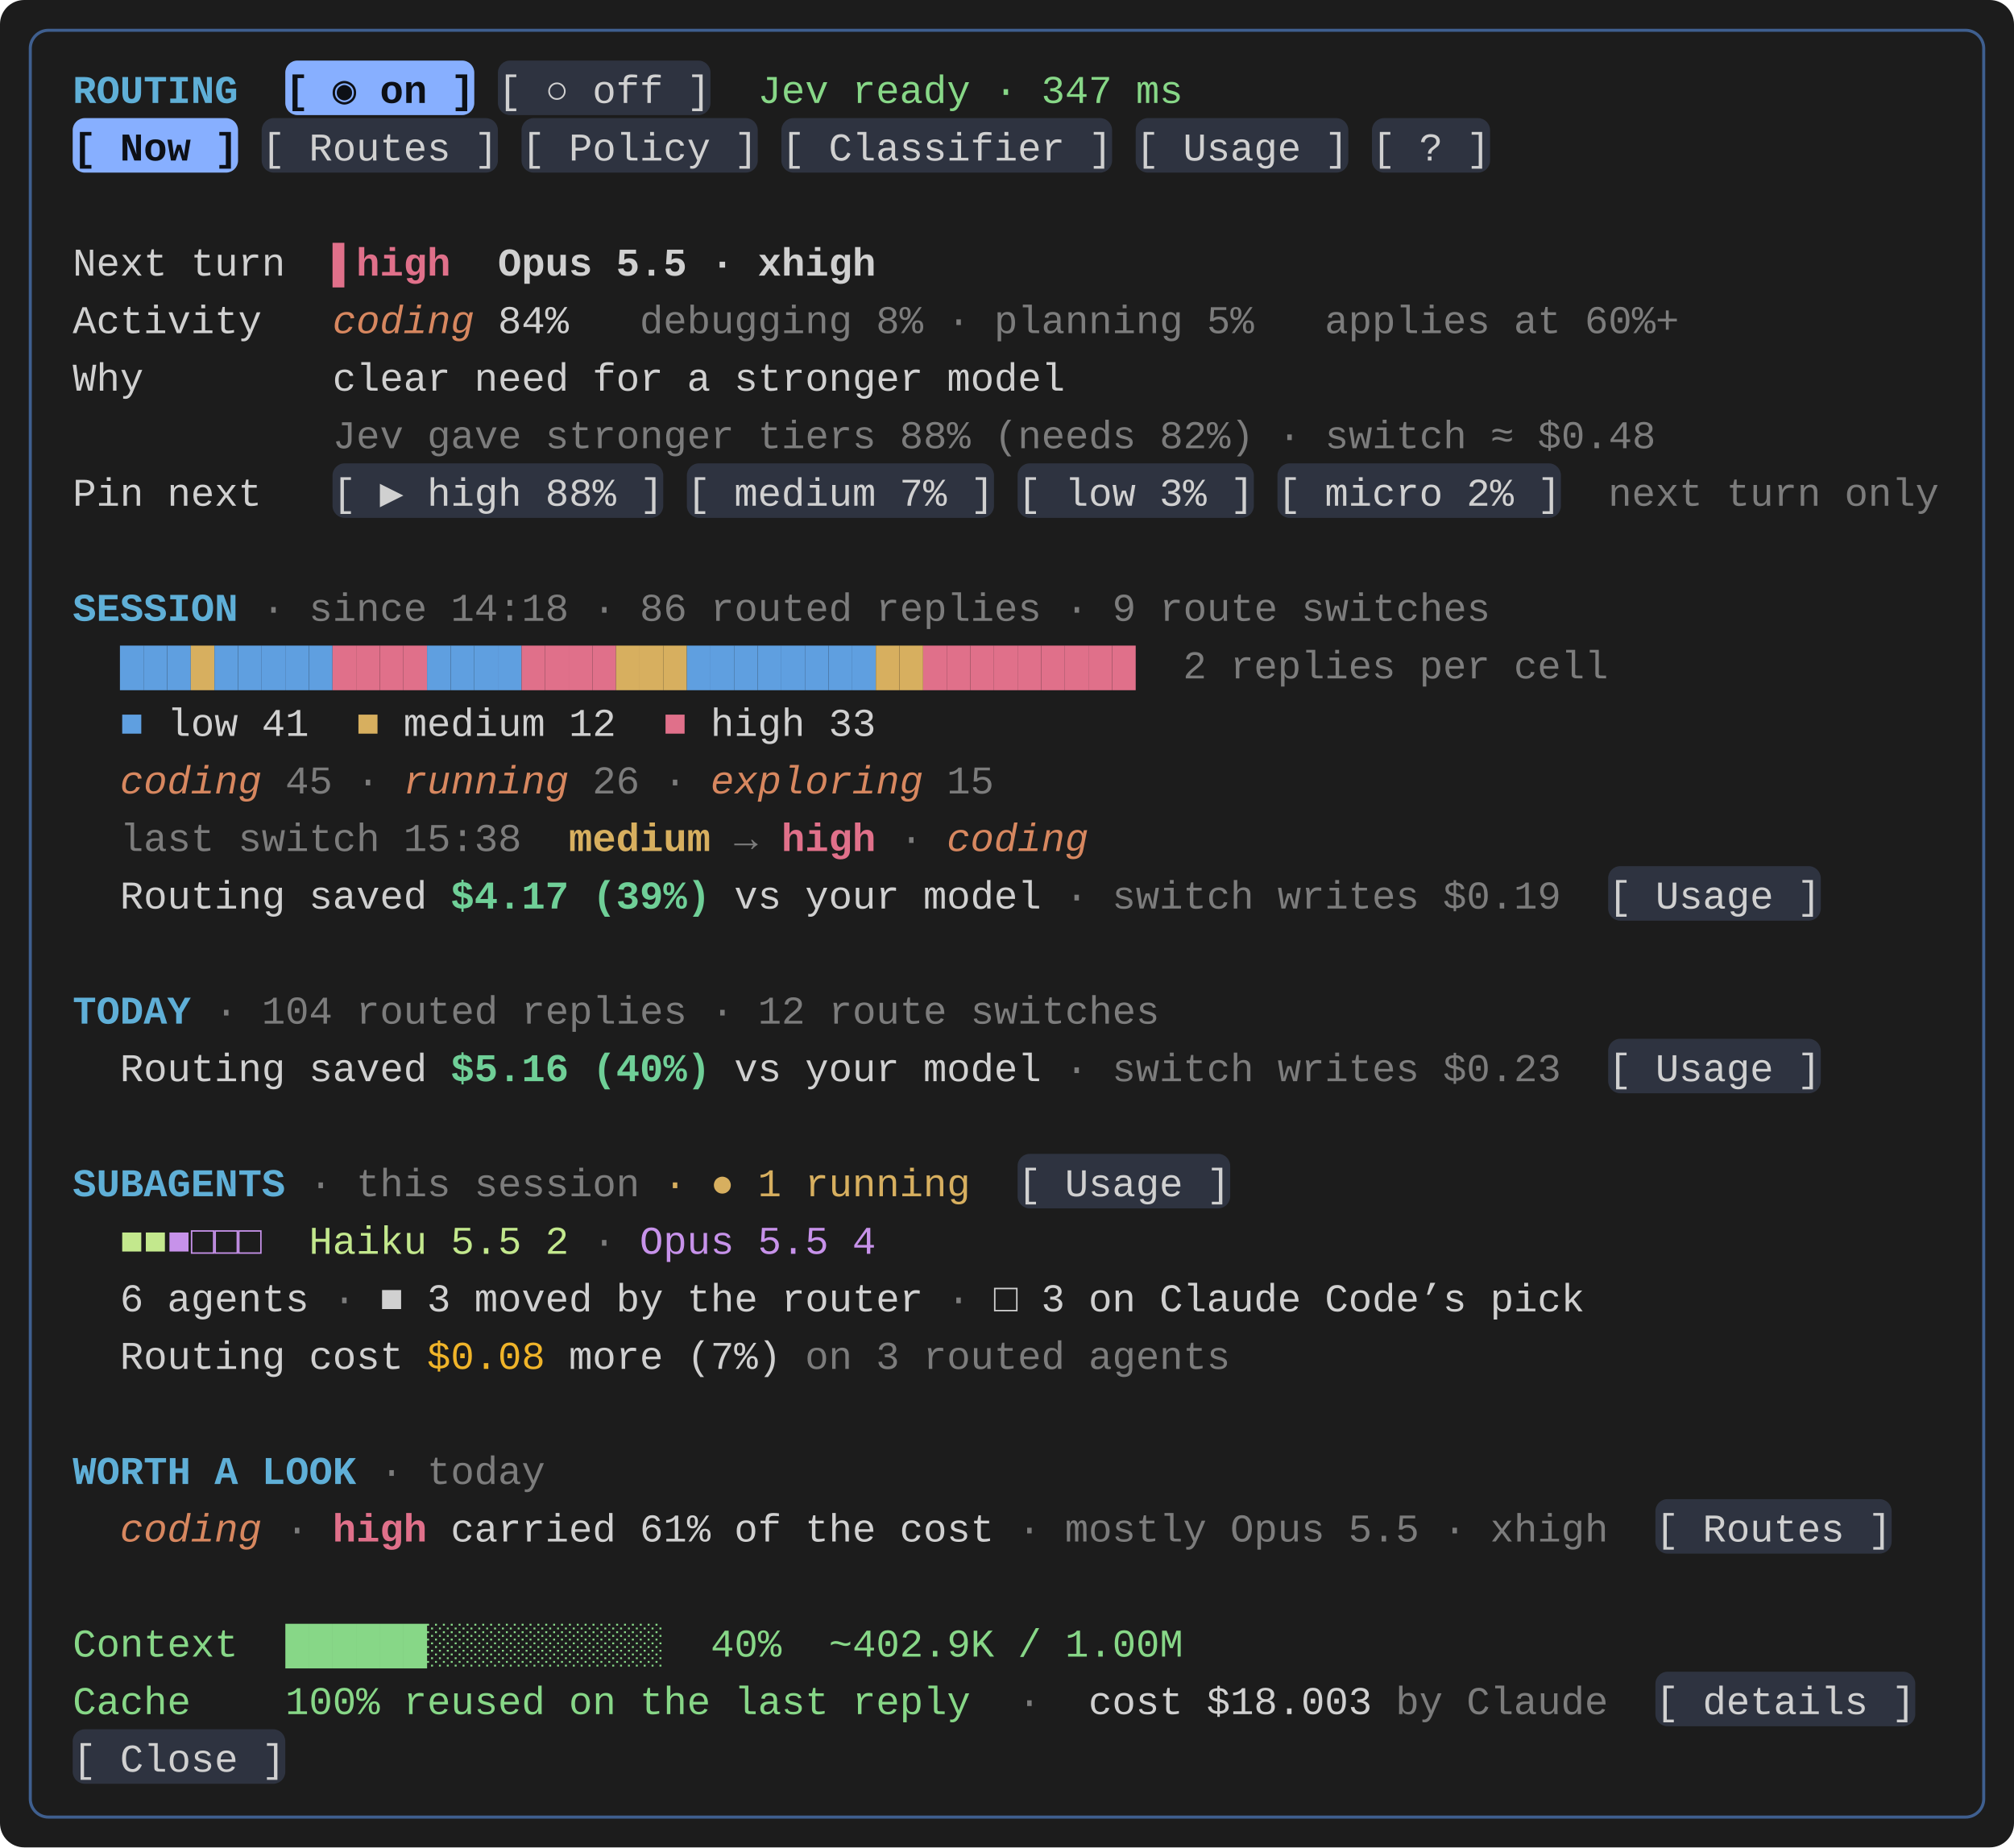
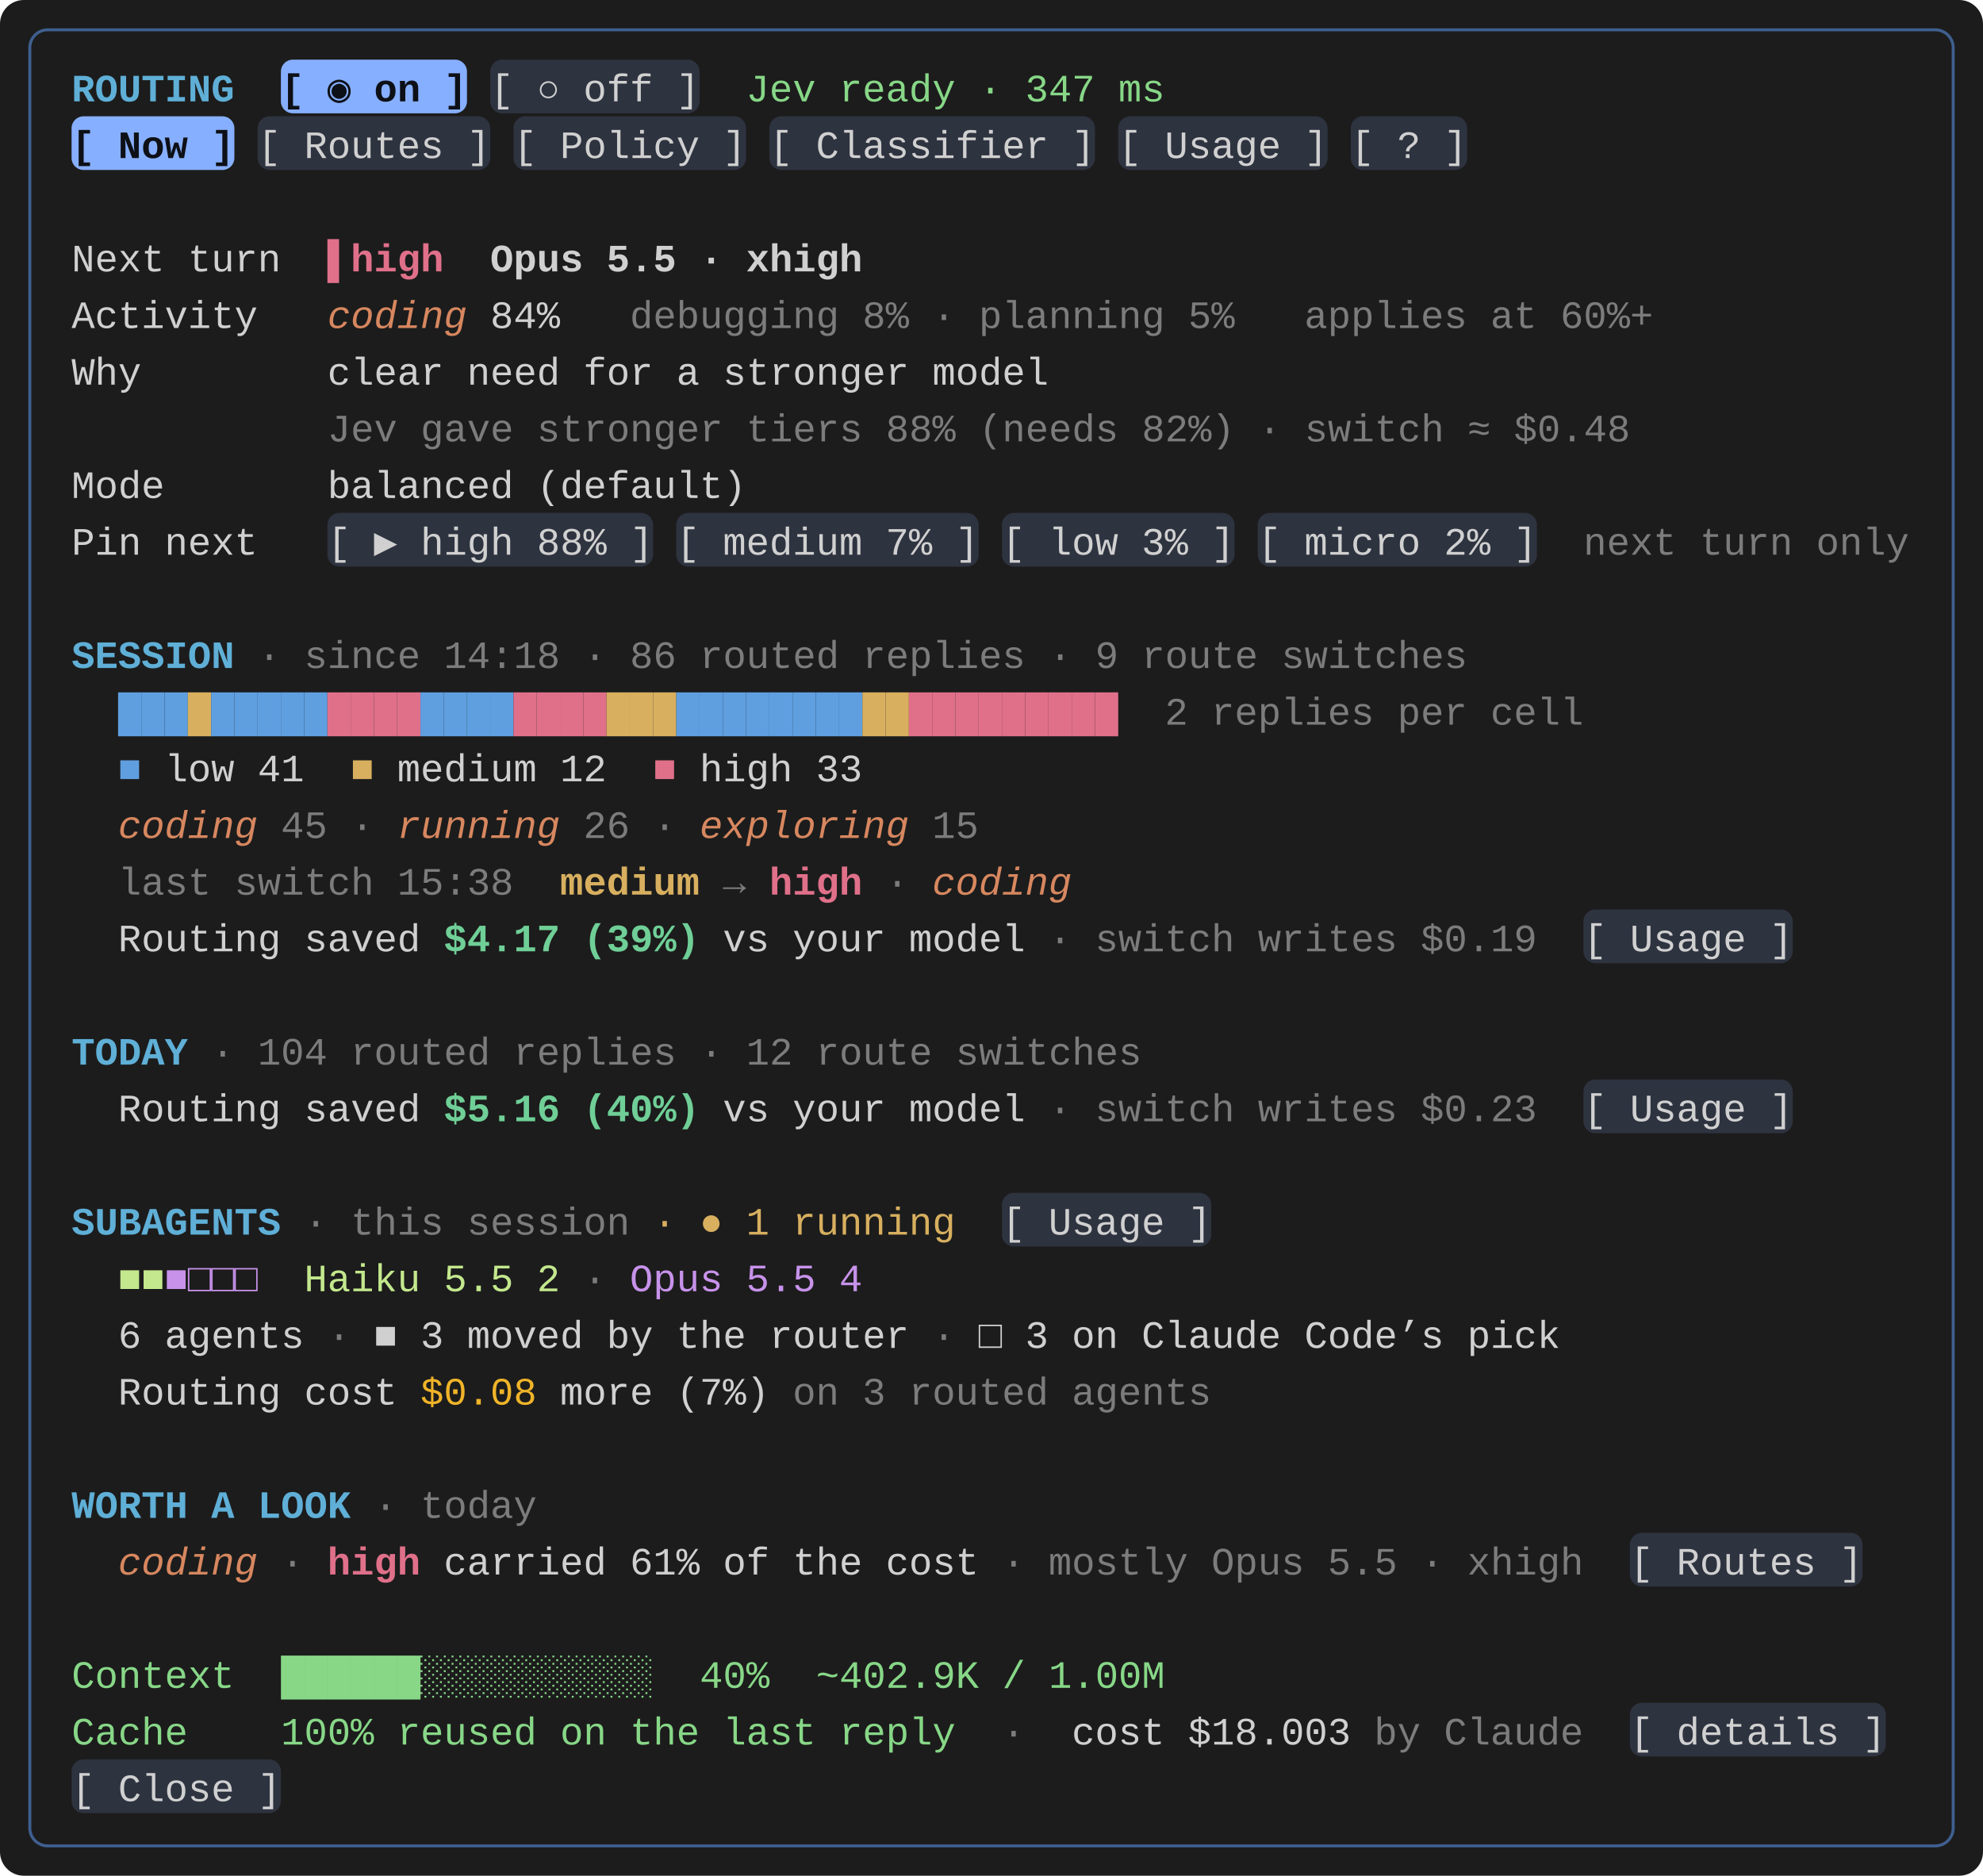
- <svg xmlns="http://www.w3.org/2000/svg" viewBox="0 0 665 610" role="img" aria-labelledby="title desc">
+ <svg xmlns="http://www.w3.org/2000/svg" viewBox="0 0 665 629" role="img" aria-labelledby="title desc">
  <style>
    text { font-family: ui-monospace, SFMono-Regular, Menlo, Consolas, 'Liberation Mono', monospace; font-size: 13px; }
    .cap { font-family: system-ui, -apple-system, 'Segoe UI', sans-serif; font-size: 12px; fill: #9a988f; }
  </style>
-   <rect width="665" height="610" rx="8" fill="#1c1c1c" />
-   <rect x="10" y="10" width="645" height="590" rx="6" fill="none" stroke="#3f5f8f" />
+   <rect width="665" height="629" rx="8" fill="#1c1c1c" />
+   <rect x="10" y="10" width="645" height="609" rx="6" fill="none" stroke="#3f5f8f" />
  <text x="24.0" y="34" fill="#5fafd7" font-weight="700" xml:space="preserve">ROUTING</text>
  <rect x="94.2" y="20" width="62.4" height="18" rx="4" fill="#87afff" />
  <text x="94.2" y="34" fill="#0d1016" font-weight="700" xml:space="preserve">[ ◉ on ]</text>
  <rect x="164.4" y="20" width="70.2" height="18" rx="4" fill="#2e3340" />
  <text x="164.4" y="34" fill="#d0d0d0" xml:space="preserve">[ ○ off ]</text>
  <text x="250.2" y="34" fill="#87d787" xml:space="preserve">Jev ready · 347 ms</text>
  <rect x="24.0" y="39" width="54.6" height="18" rx="4" fill="#87afff" />
  <text x="24.0" y="53" fill="#0d1016" font-weight="700" xml:space="preserve">[ Now ]</text>
  <rect x="86.4" y="39" width="78.0" height="18" rx="4" fill="#2e3340" />
  <text x="86.4" y="53" fill="#d0d0d0" xml:space="preserve">[ Routes ]</text>
  <rect x="172.2" y="39" width="78.0" height="18" rx="4" fill="#2e3340" />
  <text x="172.2" y="53" fill="#d0d0d0" xml:space="preserve">[ Policy ]</text>
  <rect x="258.0" y="39" width="109.2" height="18" rx="4" fill="#2e3340" />
  <text x="258.0" y="53" fill="#d0d0d0" xml:space="preserve">[ Classifier ]</text>
  <rect x="375.0" y="39" width="70.2" height="18" rx="4" fill="#2e3340" />
  <text x="375.0" y="53" fill="#d0d0d0" xml:space="preserve">[ Usage ]</text>
  <rect x="453.0" y="39" width="39.0" height="18" rx="4" fill="#2e3340" />
  <text x="453.0" y="53" fill="#d0d0d0" xml:space="preserve">[ ? ]</text>
  <text x="24.0" y="91" fill="#d0d0d0" xml:space="preserve">Next turn  </text>
  <text x="109.8" y="91" fill="#e0708a" font-weight="700" xml:space="preserve">▌high  </text>
  <text x="164.4" y="91" fill="#d0d0d0" font-weight="700" xml:space="preserve">Opus 5.5 · xhigh</text>
  <text x="24.0" y="110" fill="#d0d0d0" xml:space="preserve">Activity   </text>
  <text x="109.8" y="110" fill="#d7875f" font-style="italic" xml:space="preserve">coding</text>
  <text x="156.6" y="110" fill="#d0d0d0" xml:space="preserve"> 84%</text>
  <text x="187.8" y="110" fill="#7c7c7c" xml:space="preserve">   debugging 8% · planning 5%</text>
  <text x="414.0" y="110" fill="#7c7c7c" xml:space="preserve">   applies at 60%+</text>
  <text x="24.0" y="129" fill="#d0d0d0" xml:space="preserve">Why        </text>
  <text x="109.8" y="129" fill="#d0d0d0" xml:space="preserve">clear need for a stronger model</text>
  <text x="24.0" y="148" fill="#7c7c7c" xml:space="preserve">           Jev gave stronger tiers 88% (needs 82%) · switch ≈ $0.48</text>
-   <text x="24.0" y="167" fill="#d0d0d0" xml:space="preserve">Pin next   </text>
-   <rect x="109.8" y="153" width="109.2" height="18" rx="4" fill="#2e3340" />
-   <text x="109.8" y="167" fill="#d0d0d0" xml:space="preserve">[ ▶ high 88% ]</text>
-   <rect x="226.8" y="153" width="101.4" height="18" rx="4" fill="#2e3340" />
-   <text x="226.8" y="167" fill="#d0d0d0" xml:space="preserve">[ medium 7% ]</text>
-   <rect x="336.0" y="153" width="78.0" height="18" rx="4" fill="#2e3340" />
-   <text x="336.0" y="167" fill="#d0d0d0" xml:space="preserve">[ low 3% ]</text>
-   <rect x="421.8" y="153" width="93.6" height="18" rx="4" fill="#2e3340" />
-   <text x="421.8" y="167" fill="#d0d0d0" xml:space="preserve">[ micro 2% ]</text>
-   <text x="523.2" y="167" fill="#7c7c7c" xml:space="preserve"> next turn only</text>
-   <text x="24.0" y="205" fill="#5fafd7" font-weight="700" xml:space="preserve">SESSION</text>
-   <text x="78.6" y="205" fill="#7c7c7c" xml:space="preserve"> · since 14:18 · 86 routed replies · 9 route switches</text>
-   <text x="39.6" y="224" fill="#5f9fe0" font-weight="700" xml:space="preserve">█</text>
-   <text x="47.4" y="224" fill="#5f9fe0" font-weight="700" xml:space="preserve">█</text>
-   <text x="55.2" y="224" fill="#5f9fe0" font-weight="700" xml:space="preserve">█</text>
-   <text x="63.0" y="224" fill="#d7af5f" font-weight="700" xml:space="preserve">█</text>
-   <text x="70.8" y="224" fill="#5f9fe0" font-weight="700" xml:space="preserve">█</text>
-   <text x="78.6" y="224" fill="#5f9fe0" font-weight="700" xml:space="preserve">█</text>
-   <text x="86.4" y="224" fill="#5f9fe0" font-weight="700" xml:space="preserve">█</text>
-   <text x="94.2" y="224" fill="#5f9fe0" font-weight="700" xml:space="preserve">█</text>
-   <text x="102.0" y="224" fill="#5f9fe0" font-weight="700" xml:space="preserve">█</text>
-   <text x="109.8" y="224" fill="#e0708a" font-weight="700" xml:space="preserve">█</text>
-   <text x="117.6" y="224" fill="#e0708a" font-weight="700" xml:space="preserve">█</text>
-   <text x="125.4" y="224" fill="#e0708a" font-weight="700" xml:space="preserve">█</text>
-   <text x="133.2" y="224" fill="#e0708a" font-weight="700" xml:space="preserve">█</text>
-   <text x="141.0" y="224" fill="#5f9fe0" font-weight="700" xml:space="preserve">█</text>
-   <text x="148.8" y="224" fill="#5f9fe0" font-weight="700" xml:space="preserve">█</text>
-   <text x="156.6" y="224" fill="#5f9fe0" font-weight="700" xml:space="preserve">█</text>
-   <text x="164.4" y="224" fill="#5f9fe0" font-weight="700" xml:space="preserve">█</text>
-   <text x="172.2" y="224" fill="#e0708a" font-weight="700" xml:space="preserve">█</text>
-   <text x="180.0" y="224" fill="#e0708a" font-weight="700" xml:space="preserve">█</text>
-   <text x="187.8" y="224" fill="#e0708a" font-weight="700" xml:space="preserve">█</text>
-   <text x="195.6" y="224" fill="#e0708a" font-weight="700" xml:space="preserve">█</text>
-   <text x="203.4" y="224" fill="#d7af5f" font-weight="700" xml:space="preserve">█</text>
-   <text x="211.2" y="224" fill="#d7af5f" font-weight="700" xml:space="preserve">█</text>
-   <text x="219.0" y="224" fill="#d7af5f" font-weight="700" xml:space="preserve">█</text>
-   <text x="226.8" y="224" fill="#5f9fe0" font-weight="700" xml:space="preserve">█</text>
-   <text x="234.6" y="224" fill="#5f9fe0" font-weight="700" xml:space="preserve">█</text>
-   <text x="242.4" y="224" fill="#5f9fe0" font-weight="700" xml:space="preserve">█</text>
-   <text x="250.2" y="224" fill="#5f9fe0" font-weight="700" xml:space="preserve">█</text>
-   <text x="258.0" y="224" fill="#5f9fe0" font-weight="700" xml:space="preserve">█</text>
-   <text x="265.8" y="224" fill="#5f9fe0" font-weight="700" xml:space="preserve">█</text>
-   <text x="273.6" y="224" fill="#5f9fe0" font-weight="700" xml:space="preserve">█</text>
-   <text x="281.4" y="224" fill="#5f9fe0" font-weight="700" xml:space="preserve">█</text>
-   <text x="289.2" y="224" fill="#d7af5f" font-weight="700" xml:space="preserve">█</text>
-   <text x="297.0" y="224" fill="#d7af5f" font-weight="700" xml:space="preserve">█</text>
-   <text x="304.8" y="224" fill="#e0708a" font-weight="700" xml:space="preserve">█</text>
-   <text x="312.6" y="224" fill="#e0708a" font-weight="700" xml:space="preserve">█</text>
-   <text x="320.4" y="224" fill="#e0708a" font-weight="700" xml:space="preserve">█</text>
-   <text x="328.2" y="224" fill="#e0708a" font-weight="700" xml:space="preserve">█</text>
-   <text x="336.0" y="224" fill="#e0708a" font-weight="700" xml:space="preserve">█</text>
-   <text x="343.8" y="224" fill="#e0708a" font-weight="700" xml:space="preserve">█</text>
-   <text x="351.6" y="224" fill="#e0708a" font-weight="700" xml:space="preserve">█</text>
-   <text x="359.4" y="224" fill="#e0708a" font-weight="700" xml:space="preserve">█</text>
-   <text x="367.2" y="224" fill="#e0708a" font-weight="700" xml:space="preserve">█</text>
-   <text x="375.0" y="224" fill="#7c7c7c" xml:space="preserve">  2 replies per cell</text>
-   <text x="39.6" y="243" fill="#5f9fe0" font-weight="700" xml:space="preserve">■ </text>
-   <text x="55.2" y="243" fill="#d0d0d0" xml:space="preserve">low 41  </text>
-   <text x="117.6" y="243" fill="#d7af5f" font-weight="700" xml:space="preserve">■ </text>
-   <text x="133.2" y="243" fill="#d0d0d0" xml:space="preserve">medium 12  </text>
-   <text x="219.0" y="243" fill="#e0708a" font-weight="700" xml:space="preserve">■ </text>
-   <text x="234.6" y="243" fill="#d0d0d0" xml:space="preserve">high 33  </text>
-   <text x="39.6" y="262" fill="#d7875f" font-style="italic" xml:space="preserve">coding</text>
-   <text x="86.4" y="262" fill="#7c7c7c" xml:space="preserve"> 45 · </text>
-   <text x="133.2" y="262" fill="#d7875f" font-style="italic" xml:space="preserve">running</text>
-   <text x="187.8" y="262" fill="#7c7c7c" xml:space="preserve"> 26 · </text>
-   <text x="234.6" y="262" fill="#d7875f" font-style="italic" xml:space="preserve">exploring</text>
-   <text x="304.8" y="262" fill="#7c7c7c" xml:space="preserve"> 15</text>
-   <text x="39.6" y="281" fill="#7c7c7c" xml:space="preserve">last switch 15:38  </text>
-   <text x="187.8" y="281" fill="#d7af5f" font-weight="700" xml:space="preserve">medium</text>
-   <text x="234.6" y="281" fill="#7c7c7c" xml:space="preserve"> → </text>
-   <text x="258.0" y="281" fill="#e0708a" font-weight="700" xml:space="preserve">high</text>
-   <text x="289.2" y="281" fill="#7c7c7c" xml:space="preserve"> · </text>
-   <text x="312.6" y="281" fill="#d7875f" font-style="italic" xml:space="preserve">coding</text>
-   <text x="39.6" y="300" fill="#d0d0d0" xml:space="preserve">Routing saved </text>
-   <text x="148.8" y="300" fill="#6fcf97" font-weight="700" xml:space="preserve">$4.17 (39%)</text>
-   <text x="234.6" y="300" fill="#d0d0d0" xml:space="preserve"> vs your model</text>
-   <text x="343.8" y="300" fill="#7c7c7c" xml:space="preserve"> · switch writes $0.19</text>
-   <rect x="531.0" y="286" width="70.2" height="18" rx="4" fill="#2e3340" />
-   <text x="531.0" y="300" fill="#d0d0d0" xml:space="preserve">[ Usage ]</text>
-   <text x="24.0" y="338" fill="#5fafd7" font-weight="700" xml:space="preserve">TODAY</text>
-   <text x="63.0" y="338" fill="#7c7c7c" xml:space="preserve"> · 104 routed replies · 12 route switches</text>
-   <text x="39.6" y="357" fill="#d0d0d0" xml:space="preserve">Routing saved </text>
-   <text x="148.8" y="357" fill="#6fcf97" font-weight="700" xml:space="preserve">$5.16 (40%)</text>
-   <text x="234.6" y="357" fill="#d0d0d0" xml:space="preserve"> vs your model</text>
-   <text x="343.8" y="357" fill="#7c7c7c" xml:space="preserve"> · switch writes $0.23</text>
-   <rect x="531.0" y="343" width="70.2" height="18" rx="4" fill="#2e3340" />
-   <text x="531.0" y="357" fill="#d0d0d0" xml:space="preserve">[ Usage ]</text>
-   <text x="24.0" y="395" fill="#5fafd7" font-weight="700" xml:space="preserve">SUBAGENTS</text>
-   <text x="94.2" y="395" fill="#7c7c7c" xml:space="preserve"> · this session</text>
-   <text x="211.2" y="395" fill="#d7af5f" xml:space="preserve"> · ● 1 running</text>
-   <rect x="336.0" y="381" width="70.2" height="18" rx="4" fill="#2e3340" />
-   <text x="336.0" y="395" fill="#d0d0d0" xml:space="preserve">[ Usage ]</text>
-   <text x="39.6" y="414" fill="#c3e88d" xml:space="preserve">■■</text>
-   <text x="55.2" y="414" fill="#c792ea" xml:space="preserve">■</text>
-   <text x="63.0" y="414" fill="#c792ea" xml:space="preserve">□□□</text>
-   <text x="102.0" y="414" fill="#c3e88d" xml:space="preserve">Haiku 5.5 2</text>
-   <text x="187.8" y="414" fill="#7c7c7c" xml:space="preserve"> · </text>
-   <text x="211.2" y="414" fill="#c792ea" xml:space="preserve">Opus 5.5 4</text>
-   <text x="24.0" y="433" fill="#d0d0d0" xml:space="preserve">  6 agents</text>
-   <text x="102.0" y="433" fill="#7c7c7c" xml:space="preserve"> · </text>
-   <text x="125.4" y="433" fill="#d0d0d0" xml:space="preserve">■ 3 moved by the router</text>
-   <text x="304.8" y="433" fill="#7c7c7c" xml:space="preserve"> · </text>
-   <text x="328.2" y="433" fill="#d0d0d0" xml:space="preserve">□ 3 on Claude Code’s pick</text>
-   <text x="24.0" y="452" fill="#d0d0d0" xml:space="preserve">  Routing cost </text>
-   <text x="141.0" y="452" fill="#f0b429" xml:space="preserve">$0.08</text>
-   <text x="180.0" y="452" fill="#d0d0d0" xml:space="preserve"> more</text>
-   <text x="219.0" y="452" fill="#d0d0d0" xml:space="preserve"> (7%)</text>
-   <text x="258.0" y="452" fill="#7c7c7c" xml:space="preserve"> on 3 routed agents</text>
-   <text x="24.0" y="490" fill="#5fafd7" font-weight="700" xml:space="preserve">WORTH A LOOK</text>
-   <text x="117.6" y="490" fill="#7c7c7c" xml:space="preserve"> · today</text>
-   <text x="39.6" y="509" fill="#d7875f" font-style="italic" xml:space="preserve">coding</text>
-   <text x="86.4" y="509" fill="#7c7c7c" xml:space="preserve"> · </text>
-   <text x="109.8" y="509" fill="#e0708a" font-weight="700" xml:space="preserve">high</text>
-   <text x="141.0" y="509" fill="#d0d0d0" xml:space="preserve"> carried 61% of the cost</text>
-   <text x="328.2" y="509" fill="#7c7c7c" xml:space="preserve"> · mostly Opus 5.5 · xhigh</text>
-   <rect x="546.6" y="495" width="78.0" height="18" rx="4" fill="#2e3340" />
-   <text x="546.6" y="509" fill="#d0d0d0" xml:space="preserve">[ Routes ]</text>
-   <text x="24.0" y="547" fill="#87d787" xml:space="preserve">Context  ██████░░░░░░░░░░  40%  ~402.9K / 1.00M</text>
-   <text x="24.0" y="566" fill="#87d787" xml:space="preserve">Cache    </text>
-   <text x="94.2" y="566" fill="#87d787" xml:space="preserve">100% reused on the last reply</text>
-   <text x="320.4" y="566" fill="#7c7c7c" xml:space="preserve">  ·  </text>
-   <text x="359.4" y="566" fill="#d0d0d0" xml:space="preserve">cost $18.003 </text>
-   <text x="460.8" y="566" fill="#7c7c7c" xml:space="preserve">by Claude  </text>
-   <rect x="546.6" y="552" width="85.8" height="18" rx="4" fill="#2e3340" />
-   <text x="546.6" y="566" fill="#d0d0d0" xml:space="preserve">[ details ]</text>
-   <rect x="24.0" y="571" width="70.2" height="18" rx="4" fill="#2e3340" />
-   <text x="24.0" y="585" fill="#d0d0d0" xml:space="preserve">[ Close ]</text>
+   <text x="24.0" y="167" fill="#d0d0d0" xml:space="preserve">Mode       </text>
+   <text x="109.8" y="167" fill="#d0d0d0" xml:space="preserve">balanced (default)</text>
+   <text x="24.0" y="186" fill="#d0d0d0" xml:space="preserve">Pin next   </text>
+   <rect x="109.8" y="172" width="109.2" height="18" rx="4" fill="#2e3340" />
+   <text x="109.8" y="186" fill="#d0d0d0" xml:space="preserve">[ ▶ high 88% ]</text>
+   <rect x="226.8" y="172" width="101.4" height="18" rx="4" fill="#2e3340" />
+   <text x="226.8" y="186" fill="#d0d0d0" xml:space="preserve">[ medium 7% ]</text>
+   <rect x="336.0" y="172" width="78.0" height="18" rx="4" fill="#2e3340" />
+   <text x="336.0" y="186" fill="#d0d0d0" xml:space="preserve">[ low 3% ]</text>
+   <rect x="421.8" y="172" width="93.6" height="18" rx="4" fill="#2e3340" />
+   <text x="421.8" y="186" fill="#d0d0d0" xml:space="preserve">[ micro 2% ]</text>
+   <text x="523.2" y="186" fill="#7c7c7c" xml:space="preserve"> next turn only</text>
+   <text x="24.0" y="224" fill="#5fafd7" font-weight="700" xml:space="preserve">SESSION</text>
+   <text x="78.6" y="224" fill="#7c7c7c" xml:space="preserve"> · since 14:18 · 86 routed replies · 9 route switches</text>
+   <text x="39.6" y="243" fill="#5f9fe0" font-weight="700" xml:space="preserve">█</text>
+   <text x="47.4" y="243" fill="#5f9fe0" font-weight="700" xml:space="preserve">█</text>
+   <text x="55.2" y="243" fill="#5f9fe0" font-weight="700" xml:space="preserve">█</text>
+   <text x="63.0" y="243" fill="#d7af5f" font-weight="700" xml:space="preserve">█</text>
+   <text x="70.8" y="243" fill="#5f9fe0" font-weight="700" xml:space="preserve">█</text>
+   <text x="78.6" y="243" fill="#5f9fe0" font-weight="700" xml:space="preserve">█</text>
+   <text x="86.4" y="243" fill="#5f9fe0" font-weight="700" xml:space="preserve">█</text>
+   <text x="94.2" y="243" fill="#5f9fe0" font-weight="700" xml:space="preserve">█</text>
+   <text x="102.0" y="243" fill="#5f9fe0" font-weight="700" xml:space="preserve">█</text>
+   <text x="109.8" y="243" fill="#e0708a" font-weight="700" xml:space="preserve">█</text>
+   <text x="117.6" y="243" fill="#e0708a" font-weight="700" xml:space="preserve">█</text>
+   <text x="125.4" y="243" fill="#e0708a" font-weight="700" xml:space="preserve">█</text>
+   <text x="133.2" y="243" fill="#e0708a" font-weight="700" xml:space="preserve">█</text>
+   <text x="141.0" y="243" fill="#5f9fe0" font-weight="700" xml:space="preserve">█</text>
+   <text x="148.8" y="243" fill="#5f9fe0" font-weight="700" xml:space="preserve">█</text>
+   <text x="156.6" y="243" fill="#5f9fe0" font-weight="700" xml:space="preserve">█</text>
+   <text x="164.4" y="243" fill="#5f9fe0" font-weight="700" xml:space="preserve">█</text>
+   <text x="172.2" y="243" fill="#e0708a" font-weight="700" xml:space="preserve">█</text>
+   <text x="180.0" y="243" fill="#e0708a" font-weight="700" xml:space="preserve">█</text>
+   <text x="187.8" y="243" fill="#e0708a" font-weight="700" xml:space="preserve">█</text>
+   <text x="195.6" y="243" fill="#e0708a" font-weight="700" xml:space="preserve">█</text>
+   <text x="203.4" y="243" fill="#d7af5f" font-weight="700" xml:space="preserve">█</text>
+   <text x="211.2" y="243" fill="#d7af5f" font-weight="700" xml:space="preserve">█</text>
+   <text x="219.0" y="243" fill="#d7af5f" font-weight="700" xml:space="preserve">█</text>
+   <text x="226.8" y="243" fill="#5f9fe0" font-weight="700" xml:space="preserve">█</text>
+   <text x="234.6" y="243" fill="#5f9fe0" font-weight="700" xml:space="preserve">█</text>
+   <text x="242.4" y="243" fill="#5f9fe0" font-weight="700" xml:space="preserve">█</text>
+   <text x="250.2" y="243" fill="#5f9fe0" font-weight="700" xml:space="preserve">█</text>
+   <text x="258.0" y="243" fill="#5f9fe0" font-weight="700" xml:space="preserve">█</text>
+   <text x="265.8" y="243" fill="#5f9fe0" font-weight="700" xml:space="preserve">█</text>
+   <text x="273.6" y="243" fill="#5f9fe0" font-weight="700" xml:space="preserve">█</text>
+   <text x="281.4" y="243" fill="#5f9fe0" font-weight="700" xml:space="preserve">█</text>
+   <text x="289.2" y="243" fill="#d7af5f" font-weight="700" xml:space="preserve">█</text>
+   <text x="297.0" y="243" fill="#d7af5f" font-weight="700" xml:space="preserve">█</text>
+   <text x="304.8" y="243" fill="#e0708a" font-weight="700" xml:space="preserve">█</text>
+   <text x="312.6" y="243" fill="#e0708a" font-weight="700" xml:space="preserve">█</text>
+   <text x="320.4" y="243" fill="#e0708a" font-weight="700" xml:space="preserve">█</text>
+   <text x="328.2" y="243" fill="#e0708a" font-weight="700" xml:space="preserve">█</text>
+   <text x="336.0" y="243" fill="#e0708a" font-weight="700" xml:space="preserve">█</text>
+   <text x="343.8" y="243" fill="#e0708a" font-weight="700" xml:space="preserve">█</text>
+   <text x="351.6" y="243" fill="#e0708a" font-weight="700" xml:space="preserve">█</text>
+   <text x="359.4" y="243" fill="#e0708a" font-weight="700" xml:space="preserve">█</text>
+   <text x="367.2" y="243" fill="#e0708a" font-weight="700" xml:space="preserve">█</text>
+   <text x="375.0" y="243" fill="#7c7c7c" xml:space="preserve">  2 replies per cell</text>
+   <text x="39.6" y="262" fill="#5f9fe0" font-weight="700" xml:space="preserve">■ </text>
+   <text x="55.2" y="262" fill="#d0d0d0" xml:space="preserve">low 41  </text>
+   <text x="117.6" y="262" fill="#d7af5f" font-weight="700" xml:space="preserve">■ </text>
+   <text x="133.2" y="262" fill="#d0d0d0" xml:space="preserve">medium 12  </text>
+   <text x="219.0" y="262" fill="#e0708a" font-weight="700" xml:space="preserve">■ </text>
+   <text x="234.6" y="262" fill="#d0d0d0" xml:space="preserve">high 33  </text>
+   <text x="39.6" y="281" fill="#d7875f" font-style="italic" xml:space="preserve">coding</text>
+   <text x="86.4" y="281" fill="#7c7c7c" xml:space="preserve"> 45 · </text>
+   <text x="133.2" y="281" fill="#d7875f" font-style="italic" xml:space="preserve">running</text>
+   <text x="187.8" y="281" fill="#7c7c7c" xml:space="preserve"> 26 · </text>
+   <text x="234.6" y="281" fill="#d7875f" font-style="italic" xml:space="preserve">exploring</text>
+   <text x="304.8" y="281" fill="#7c7c7c" xml:space="preserve"> 15</text>
+   <text x="39.6" y="300" fill="#7c7c7c" xml:space="preserve">last switch 15:38  </text>
+   <text x="187.8" y="300" fill="#d7af5f" font-weight="700" xml:space="preserve">medium</text>
+   <text x="234.6" y="300" fill="#7c7c7c" xml:space="preserve"> → </text>
+   <text x="258.0" y="300" fill="#e0708a" font-weight="700" xml:space="preserve">high</text>
+   <text x="289.2" y="300" fill="#7c7c7c" xml:space="preserve"> · </text>
+   <text x="312.6" y="300" fill="#d7875f" font-style="italic" xml:space="preserve">coding</text>
+   <text x="39.6" y="319" fill="#d0d0d0" xml:space="preserve">Routing saved </text>
+   <text x="148.8" y="319" fill="#6fcf97" font-weight="700" xml:space="preserve">$4.17 (39%)</text>
+   <text x="234.6" y="319" fill="#d0d0d0" xml:space="preserve"> vs your model</text>
+   <text x="343.8" y="319" fill="#7c7c7c" xml:space="preserve"> · switch writes $0.19</text>
+   <rect x="531.0" y="305" width="70.2" height="18" rx="4" fill="#2e3340" />
+   <text x="531.0" y="319" fill="#d0d0d0" xml:space="preserve">[ Usage ]</text>
+   <text x="24.0" y="357" fill="#5fafd7" font-weight="700" xml:space="preserve">TODAY</text>
+   <text x="63.0" y="357" fill="#7c7c7c" xml:space="preserve"> · 104 routed replies · 12 route switches</text>
+   <text x="39.6" y="376" fill="#d0d0d0" xml:space="preserve">Routing saved </text>
+   <text x="148.8" y="376" fill="#6fcf97" font-weight="700" xml:space="preserve">$5.16 (40%)</text>
+   <text x="234.6" y="376" fill="#d0d0d0" xml:space="preserve"> vs your model</text>
+   <text x="343.8" y="376" fill="#7c7c7c" xml:space="preserve"> · switch writes $0.23</text>
+   <rect x="531.0" y="362" width="70.2" height="18" rx="4" fill="#2e3340" />
+   <text x="531.0" y="376" fill="#d0d0d0" xml:space="preserve">[ Usage ]</text>
+   <text x="24.0" y="414" fill="#5fafd7" font-weight="700" xml:space="preserve">SUBAGENTS</text>
+   <text x="94.2" y="414" fill="#7c7c7c" xml:space="preserve"> · this session</text>
+   <text x="211.2" y="414" fill="#d7af5f" xml:space="preserve"> · ● 1 running</text>
+   <rect x="336.0" y="400" width="70.2" height="18" rx="4" fill="#2e3340" />
+   <text x="336.0" y="414" fill="#d0d0d0" xml:space="preserve">[ Usage ]</text>
+   <text x="39.6" y="433" fill="#c3e88d" xml:space="preserve">■■</text>
+   <text x="55.2" y="433" fill="#c792ea" xml:space="preserve">■</text>
+   <text x="63.0" y="433" fill="#c792ea" xml:space="preserve">□□□</text>
+   <text x="102.0" y="433" fill="#c3e88d" xml:space="preserve">Haiku 5.5 2</text>
+   <text x="187.8" y="433" fill="#7c7c7c" xml:space="preserve"> · </text>
+   <text x="211.2" y="433" fill="#c792ea" xml:space="preserve">Opus 5.5 4</text>
+   <text x="24.0" y="452" fill="#d0d0d0" xml:space="preserve">  6 agents</text>
+   <text x="102.0" y="452" fill="#7c7c7c" xml:space="preserve"> · </text>
+   <text x="125.4" y="452" fill="#d0d0d0" xml:space="preserve">■ 3 moved by the router</text>
+   <text x="304.8" y="452" fill="#7c7c7c" xml:space="preserve"> · </text>
+   <text x="328.2" y="452" fill="#d0d0d0" xml:space="preserve">□ 3 on Claude Code’s pick</text>
+   <text x="24.0" y="471" fill="#d0d0d0" xml:space="preserve">  Routing cost </text>
+   <text x="141.0" y="471" fill="#f0b429" xml:space="preserve">$0.08</text>
+   <text x="180.0" y="471" fill="#d0d0d0" xml:space="preserve"> more</text>
+   <text x="219.0" y="471" fill="#d0d0d0" xml:space="preserve"> (7%)</text>
+   <text x="258.0" y="471" fill="#7c7c7c" xml:space="preserve"> on 3 routed agents</text>
+   <text x="24.0" y="509" fill="#5fafd7" font-weight="700" xml:space="preserve">WORTH A LOOK</text>
+   <text x="117.6" y="509" fill="#7c7c7c" xml:space="preserve"> · today</text>
+   <text x="39.6" y="528" fill="#d7875f" font-style="italic" xml:space="preserve">coding</text>
+   <text x="86.4" y="528" fill="#7c7c7c" xml:space="preserve"> · </text>
+   <text x="109.8" y="528" fill="#e0708a" font-weight="700" xml:space="preserve">high</text>
+   <text x="141.0" y="528" fill="#d0d0d0" xml:space="preserve"> carried 61% of the cost</text>
+   <text x="328.2" y="528" fill="#7c7c7c" xml:space="preserve"> · mostly Opus 5.5 · xhigh</text>
+   <rect x="546.6" y="514" width="78.0" height="18" rx="4" fill="#2e3340" />
+   <text x="546.6" y="528" fill="#d0d0d0" xml:space="preserve">[ Routes ]</text>
+   <text x="24.0" y="566" fill="#87d787" xml:space="preserve">Context  ██████░░░░░░░░░░  40%  ~402.9K / 1.00M</text>
+   <text x="24.0" y="585" fill="#87d787" xml:space="preserve">Cache    </text>
+   <text x="94.2" y="585" fill="#87d787" xml:space="preserve">100% reused on the last reply</text>
+   <text x="320.4" y="585" fill="#7c7c7c" xml:space="preserve">  ·  </text>
+   <text x="359.4" y="585" fill="#d0d0d0" xml:space="preserve">cost $18.003 </text>
+   <text x="460.8" y="585" fill="#7c7c7c" xml:space="preserve">by Claude  </text>
+   <rect x="546.6" y="571" width="85.8" height="18" rx="4" fill="#2e3340" />
+   <text x="546.6" y="585" fill="#d0d0d0" xml:space="preserve">[ details ]</text>
+   <rect x="24.0" y="590" width="70.2" height="18" rx="4" fill="#2e3340" />
+   <text x="24.0" y="604" fill="#d0d0d0" xml:space="preserve">[ Close ]</text>
</svg>
